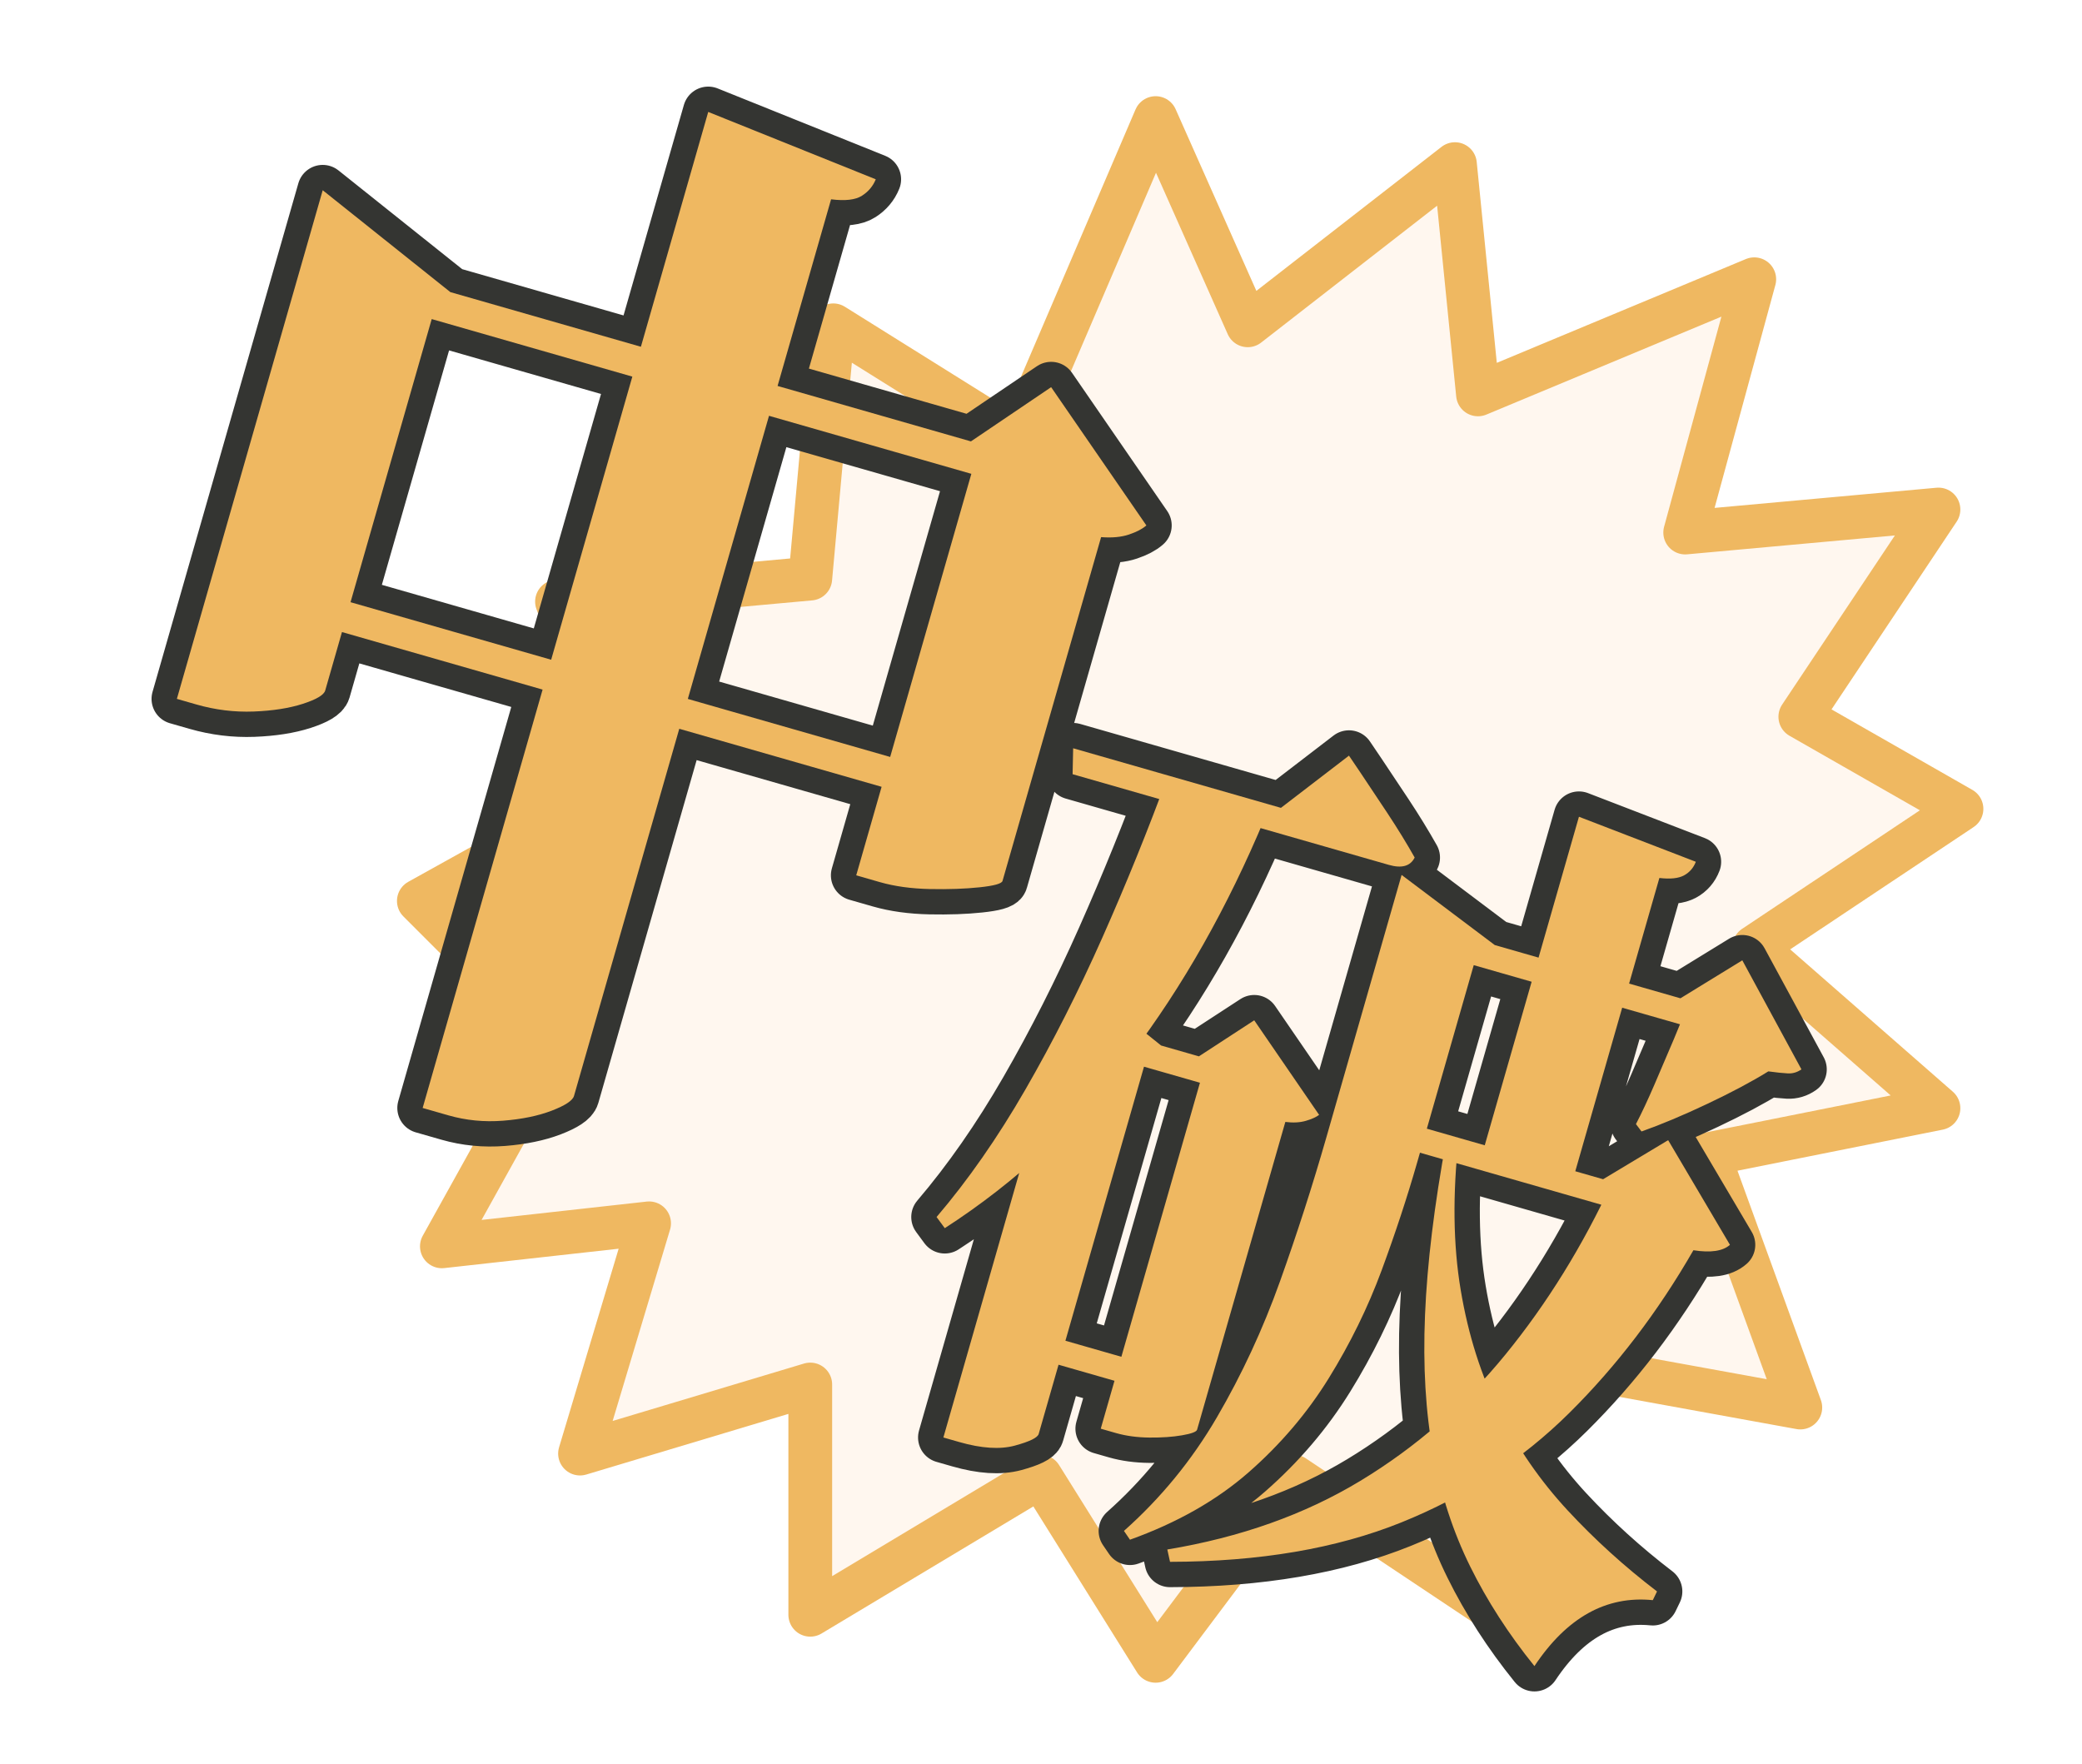
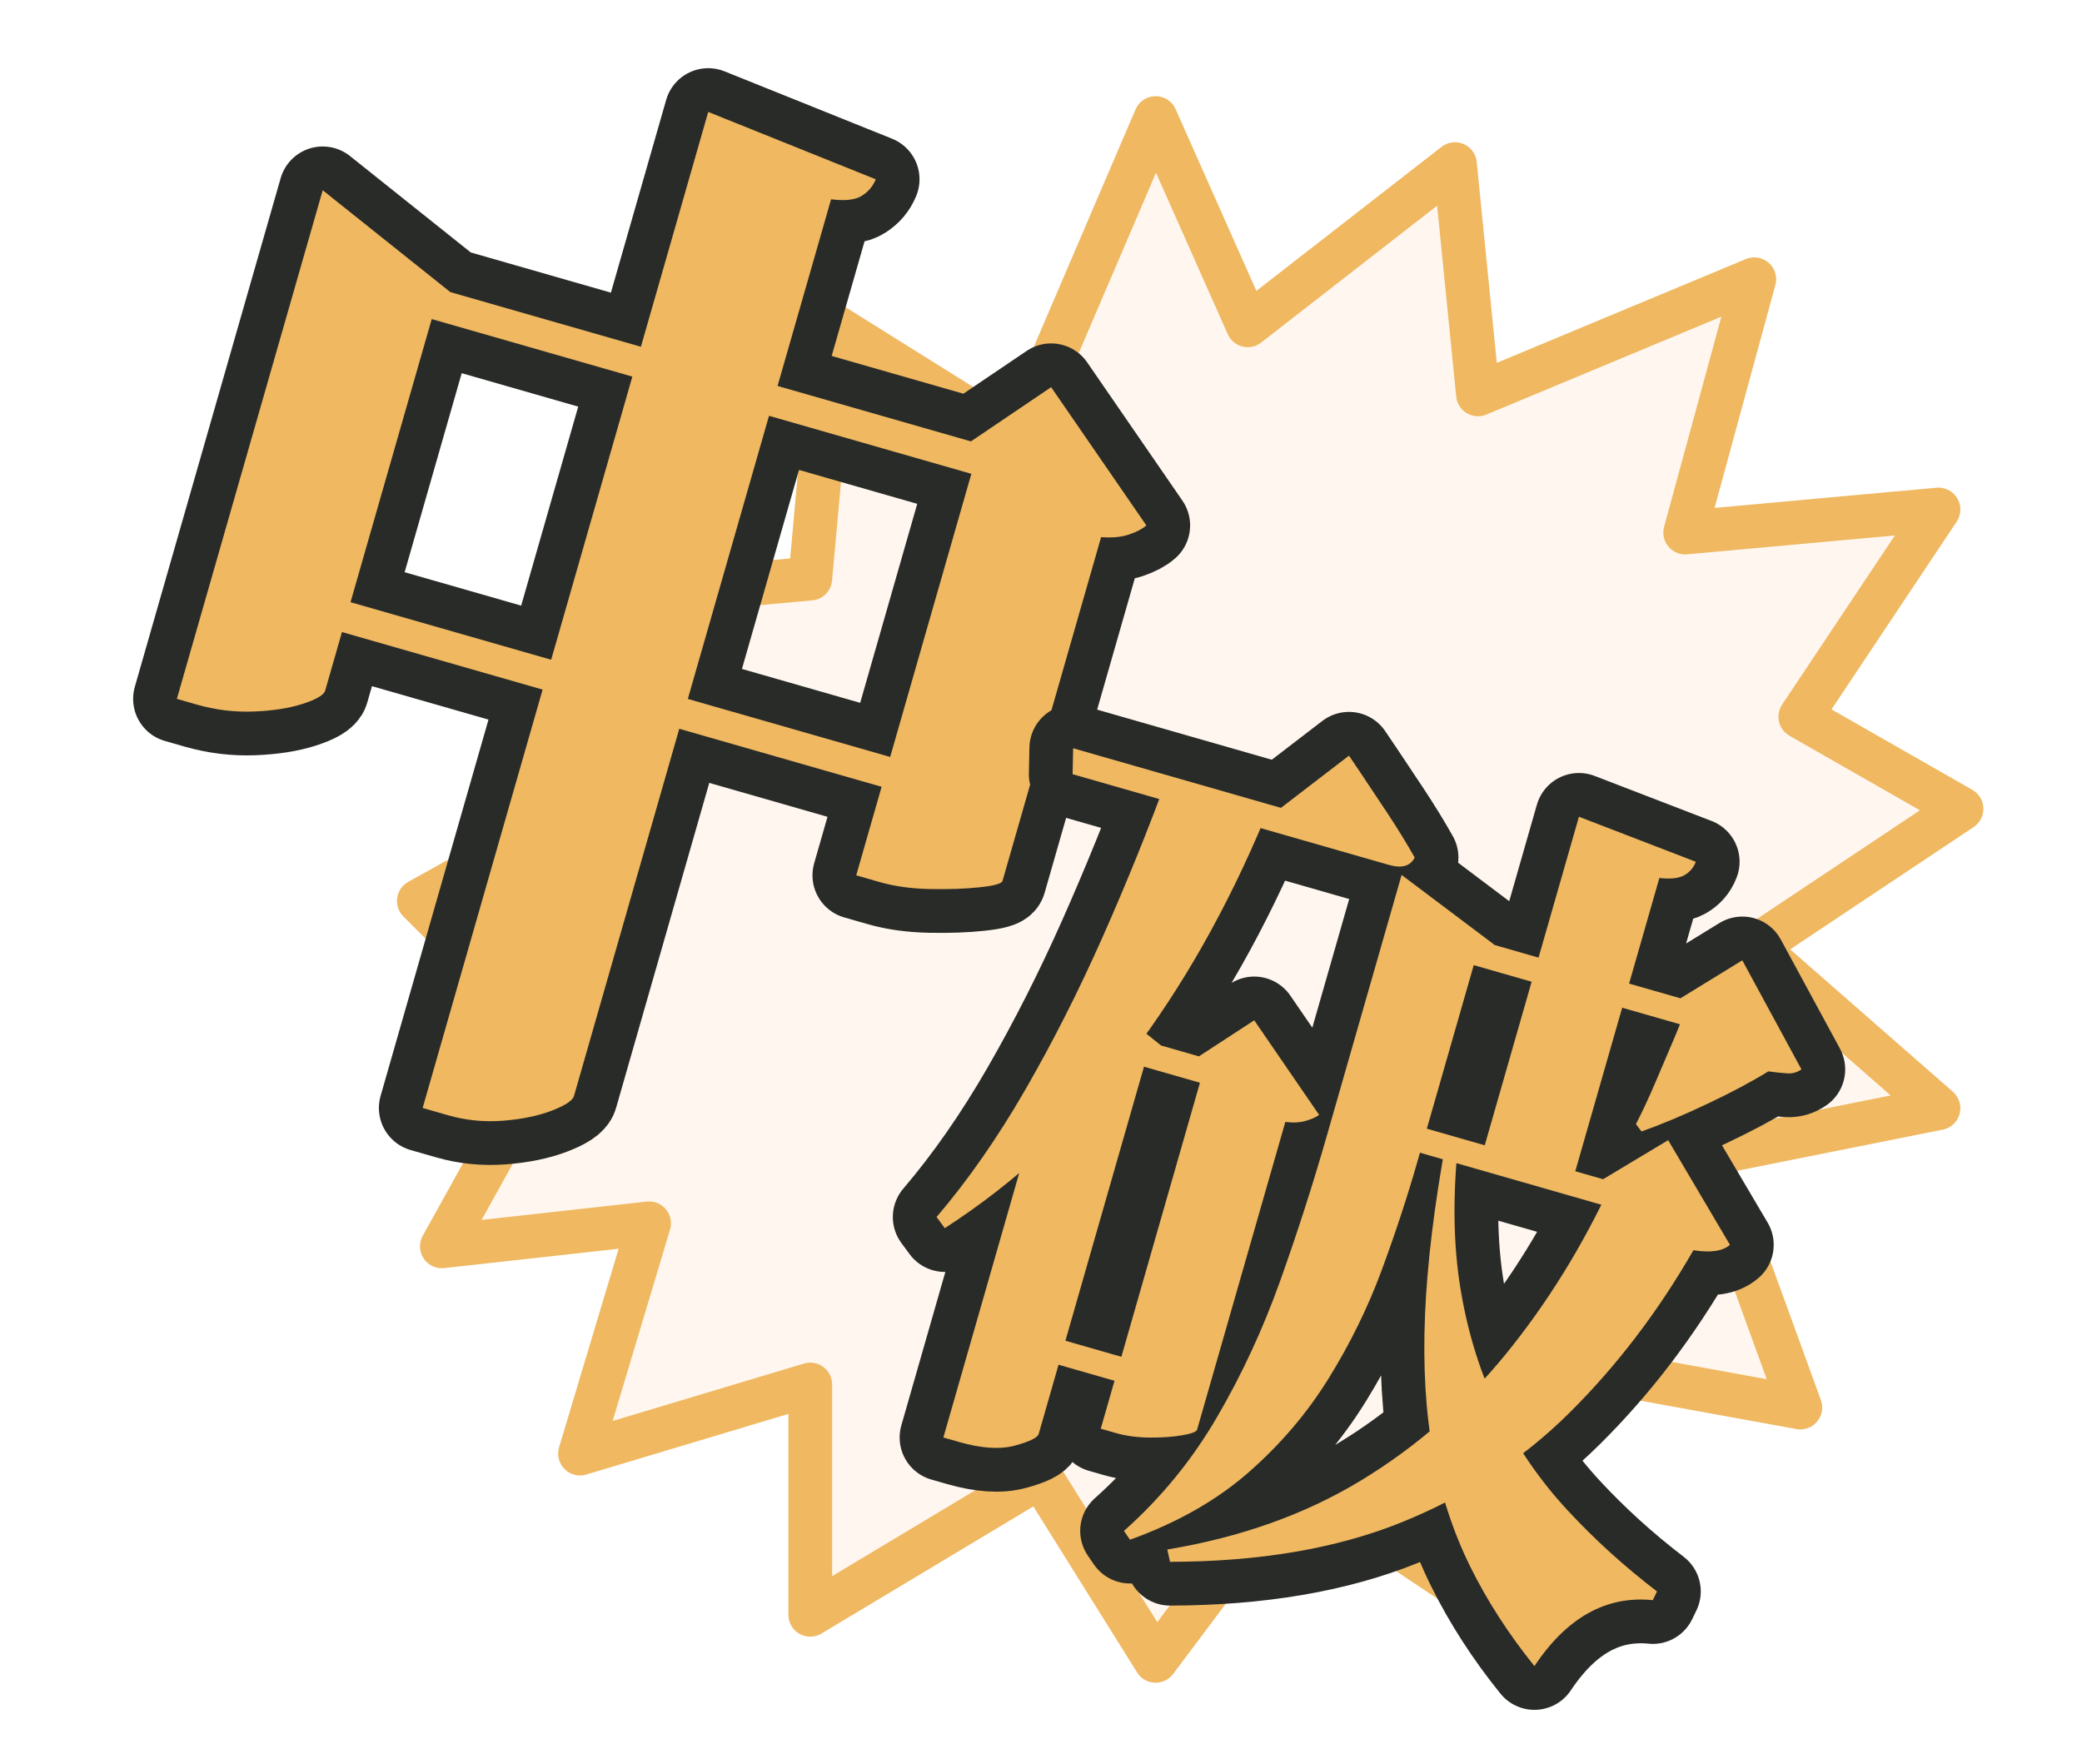
<svg xmlns="http://www.w3.org/2000/svg" viewBox="0 0 85 72">
  <defs />
  <g transform="translate(3 2) scale(.94)">
    <path d="M47 3L51 12 60 5 61 15 73 10 70 21 81 20 75 29 82 33 73 39 81 46 71 48 75 59 64 57 62 68 53 62 47 70 42 62 32 68 32 58 22 61 25 51 16 52 21 43 15 37 24 32 21 24 32 23 33 12 41 17Z" fill="#fff7ef" stroke="#efb861" stroke-width="1.9" stroke-linejoin="round" />
    <g transform="rotate(16 42 36)">
-       <path d="M35.765 32.749V34.098H6.754V32.749ZM33.834 18.651 36.569 15.385 42.2 20.017Q42.018 20.303 41.584 20.604Q41.15 20.904 40.45 21.047V36.579Q40.45 36.764 39.572 37.119Q38.694 37.475 37.518 37.787Q36.342 38.098 35.341 38.098H34.275V18.651ZM9.893 36.739Q9.893 37.041 9.119 37.562Q8.345 38.082 7.156 38.473Q5.967 38.864 4.687 38.864H3.8V18.609V15.884L10.348 18.609H35.506V19.958H9.893ZM26.759 8.807Q26.709 9.284 26.378 9.659Q26.048 10.034 25.133 10.177V50.685Q25.133 50.999 24.379 51.568Q23.624 52.136 22.47 52.568Q21.316 53 20.118 53H18.958V8Z" fill="#efb861" stroke="#343532" stroke-width="2.2" stroke-linejoin="round" paint-order="stroke fill" />
-       <path d="M59.287 33.364H72.671V34.454H59.287ZM59.132 41.843H71.723V42.928H59.132ZM63.747 27 69.166 27.48Q69.13 27.899 68.838 28.188Q68.546 28.477 67.838 28.593V42.355H63.747ZM57.04 33.364V32.979V31.552L61.769 33.364H61.131V43.384Q61.131 45.724 60.939 48.297Q60.746 50.87 60.022 53.438Q59.298 56.005 57.8 58.328Q56.303 60.65 53.657 62.556L53.3 62.26Q55.025 59.538 55.82 56.41Q56.616 53.282 56.828 49.968Q57.04 46.654 57.04 43.422ZM69.511 41.843H69.095L71.343 39.433L75.176 43.063Q74.843 43.587 73.715 43.726Q72.603 48.216 70.482 52.003Q68.361 55.79 64.777 58.587Q61.193 61.383 55.594 63L55.333 62.517Q59.69 60.446 62.562 57.35Q65.435 54.254 67.12 50.321Q68.805 46.388 69.511 41.843ZM62.575 41.843Q63.19 45.479 64.474 48.169Q65.758 50.86 67.556 52.803Q69.355 54.746 71.574 56.089Q73.794 57.432 76.28 58.406L76.208 58.82Q73.21 59.363 72.056 62.99Q69.864 61.451 68.181 59.601Q66.497 57.751 65.284 55.321Q64.071 52.89 63.285 49.643Q62.498 46.395 62.075 42.057ZM70.552 33.364H70.157L72.286 31.038L76.06 34.882Q75.85 35.141 75.542 35.213Q75.235 35.285 74.702 35.362Q73.853 36.298 72.542 37.45Q71.231 38.603 70.127 39.389L69.806 39.148Q69.969 38.343 70.106 37.272Q70.242 36.201 70.372 35.146Q70.501 34.091 70.552 33.364ZM41.811 30.196H51.199L53.414 27.202Q53.414 27.202 54.096 27.773Q54.777 28.345 55.702 29.137Q56.627 29.929 57.377 30.669Q57.265 31.285 56.387 31.285H42.098ZM46.098 30.196H50.649V30.812Q49.922 37.067 47.883 42.328Q45.844 47.59 42.196 51.767L41.72 51.4Q43.031 48.517 43.9 45.022Q44.77 41.526 45.299 37.73Q45.828 33.933 46.098 30.196ZM46.681 41.552H53.156V42.641H46.681ZM46.638 55.022H53.136V56.106H46.638ZM51.108 41.552H50.749L52.627 39.385L56.468 42.556Q56.319 42.754 55.982 42.966Q55.645 43.178 55.142 43.255V57.159Q55.142 57.303 54.581 57.574Q54.02 57.845 53.249 58.058Q52.479 58.271 51.789 58.271H51.108ZM48.58 41.552V59.233Q48.58 59.487 47.725 60.005Q46.869 60.522 45.36 60.522H44.643V43.832L46.737 40.586L49.041 41.552Z" fill="#efb861" stroke="#343532" stroke-width="2.2" stroke-linejoin="round" paint-order="stroke fill" />
+       <path d="M35.765 32.749V34.098H6.754V32.749ZM33.834 18.651 36.569 15.385 42.2 20.017Q42.018 20.303 41.584 20.604Q41.15 20.904 40.45 21.047V36.579Q40.45 36.764 39.572 37.119Q38.694 37.475 37.518 37.787Q36.342 38.098 35.341 38.098H34.275V18.651ZM9.893 36.739Q9.893 37.041 9.119 37.562Q8.345 38.082 7.156 38.473Q5.967 38.864 4.687 38.864H3.8V18.609V15.884L10.348 18.609H35.506V19.958H9.893ZM26.759 8.807Q26.709 9.284 26.378 9.659Q26.048 10.034 25.133 10.177V50.685Q25.133 50.999 24.379 51.568Q23.624 52.136 22.47 52.568Q21.316 53 20.118 53H18.958V8Z" fill="#efb861" stroke="#292b28" stroke-width="3.8" stroke-linejoin="round" paint-order="stroke fill" />
+       <path d="M59.287 33.364H72.671V34.454H59.287ZM59.132 41.843H71.723V42.928H59.132ZM63.747 27 69.166 27.48Q69.13 27.899 68.838 28.188Q68.546 28.477 67.838 28.593V42.355H63.747ZM57.04 33.364V32.979V31.552L61.769 33.364H61.131V43.384Q61.131 45.724 60.939 48.297Q60.746 50.87 60.022 53.438Q59.298 56.005 57.8 58.328Q56.303 60.65 53.657 62.556L53.3 62.26Q55.025 59.538 55.82 56.41Q56.616 53.282 56.828 49.968Q57.04 46.654 57.04 43.422ZM69.511 41.843H69.095L71.343 39.433L75.176 43.063Q74.843 43.587 73.715 43.726Q72.603 48.216 70.482 52.003Q68.361 55.79 64.777 58.587Q61.193 61.383 55.594 63L55.333 62.517Q59.69 60.446 62.562 57.35Q65.435 54.254 67.12 50.321Q68.805 46.388 69.511 41.843ZM62.575 41.843Q63.19 45.479 64.474 48.169Q65.758 50.86 67.556 52.803Q69.355 54.746 71.574 56.089Q73.794 57.432 76.28 58.406L76.208 58.82Q73.21 59.363 72.056 62.99Q69.864 61.451 68.181 59.601Q66.497 57.751 65.284 55.321Q64.071 52.89 63.285 49.643Q62.498 46.395 62.075 42.057ZM70.552 33.364H70.157L72.286 31.038L76.06 34.882Q75.85 35.141 75.542 35.213Q75.235 35.285 74.702 35.362Q73.853 36.298 72.542 37.45Q71.231 38.603 70.127 39.389L69.806 39.148Q69.969 38.343 70.106 37.272Q70.242 36.201 70.372 35.146Q70.501 34.091 70.552 33.364ZM41.811 30.196H51.199L53.414 27.202Q53.414 27.202 54.096 27.773Q54.777 28.345 55.702 29.137Q56.627 29.929 57.377 30.669Q57.265 31.285 56.387 31.285H42.098ZM46.098 30.196H50.649V30.812Q49.922 37.067 47.883 42.328Q45.844 47.59 42.196 51.767L41.72 51.4Q43.031 48.517 43.9 45.022Q44.77 41.526 45.299 37.73Q45.828 33.933 46.098 30.196ZM46.681 41.552H53.156V42.641H46.681ZM46.638 55.022H53.136V56.106H46.638ZM51.108 41.552H50.749L52.627 39.385L56.468 42.556Q56.319 42.754 55.982 42.966Q55.645 43.178 55.142 43.255V57.159Q55.142 57.303 54.581 57.574Q54.02 57.845 53.249 58.058Q52.479 58.271 51.789 58.271H51.108ZM48.58 41.552V59.233Q48.58 59.487 47.725 60.005Q46.869 60.522 45.36 60.522H44.643V43.832L46.737 40.586L49.041 41.552Z" fill="#efb861" stroke="#292b28" stroke-width="3.8" stroke-linejoin="round" paint-order="stroke fill" />
    </g>
  </g>
</svg>
